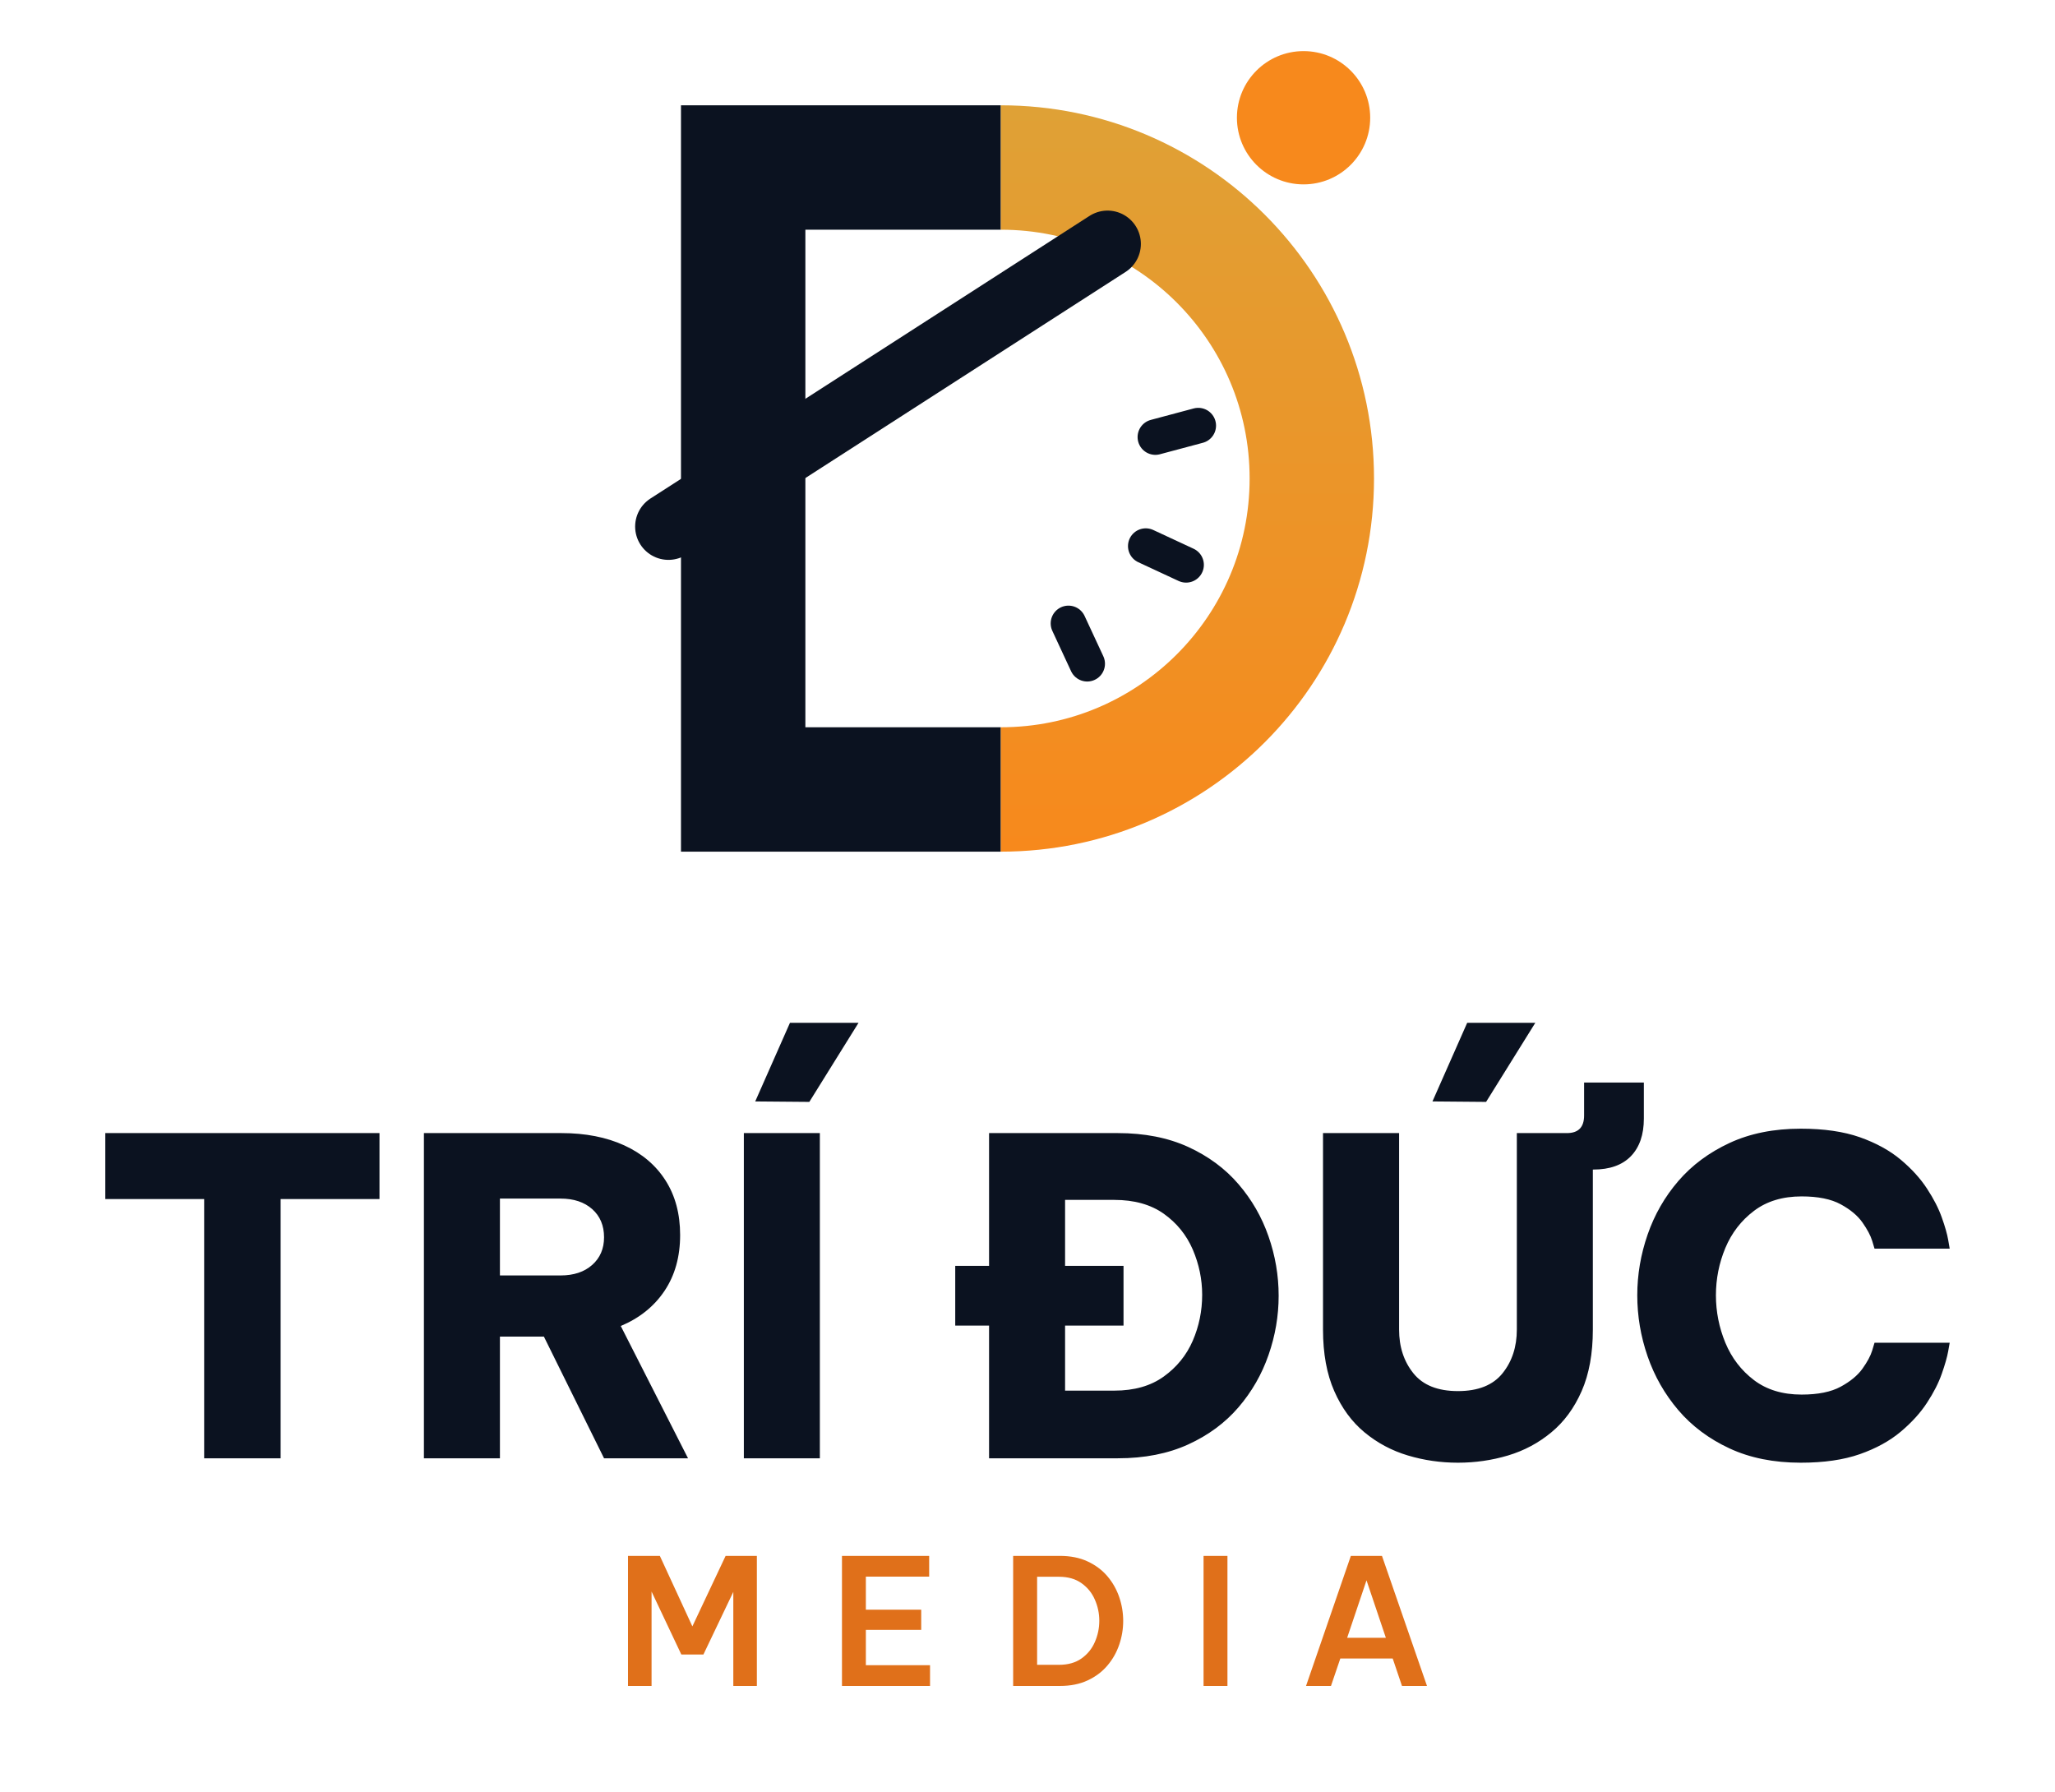
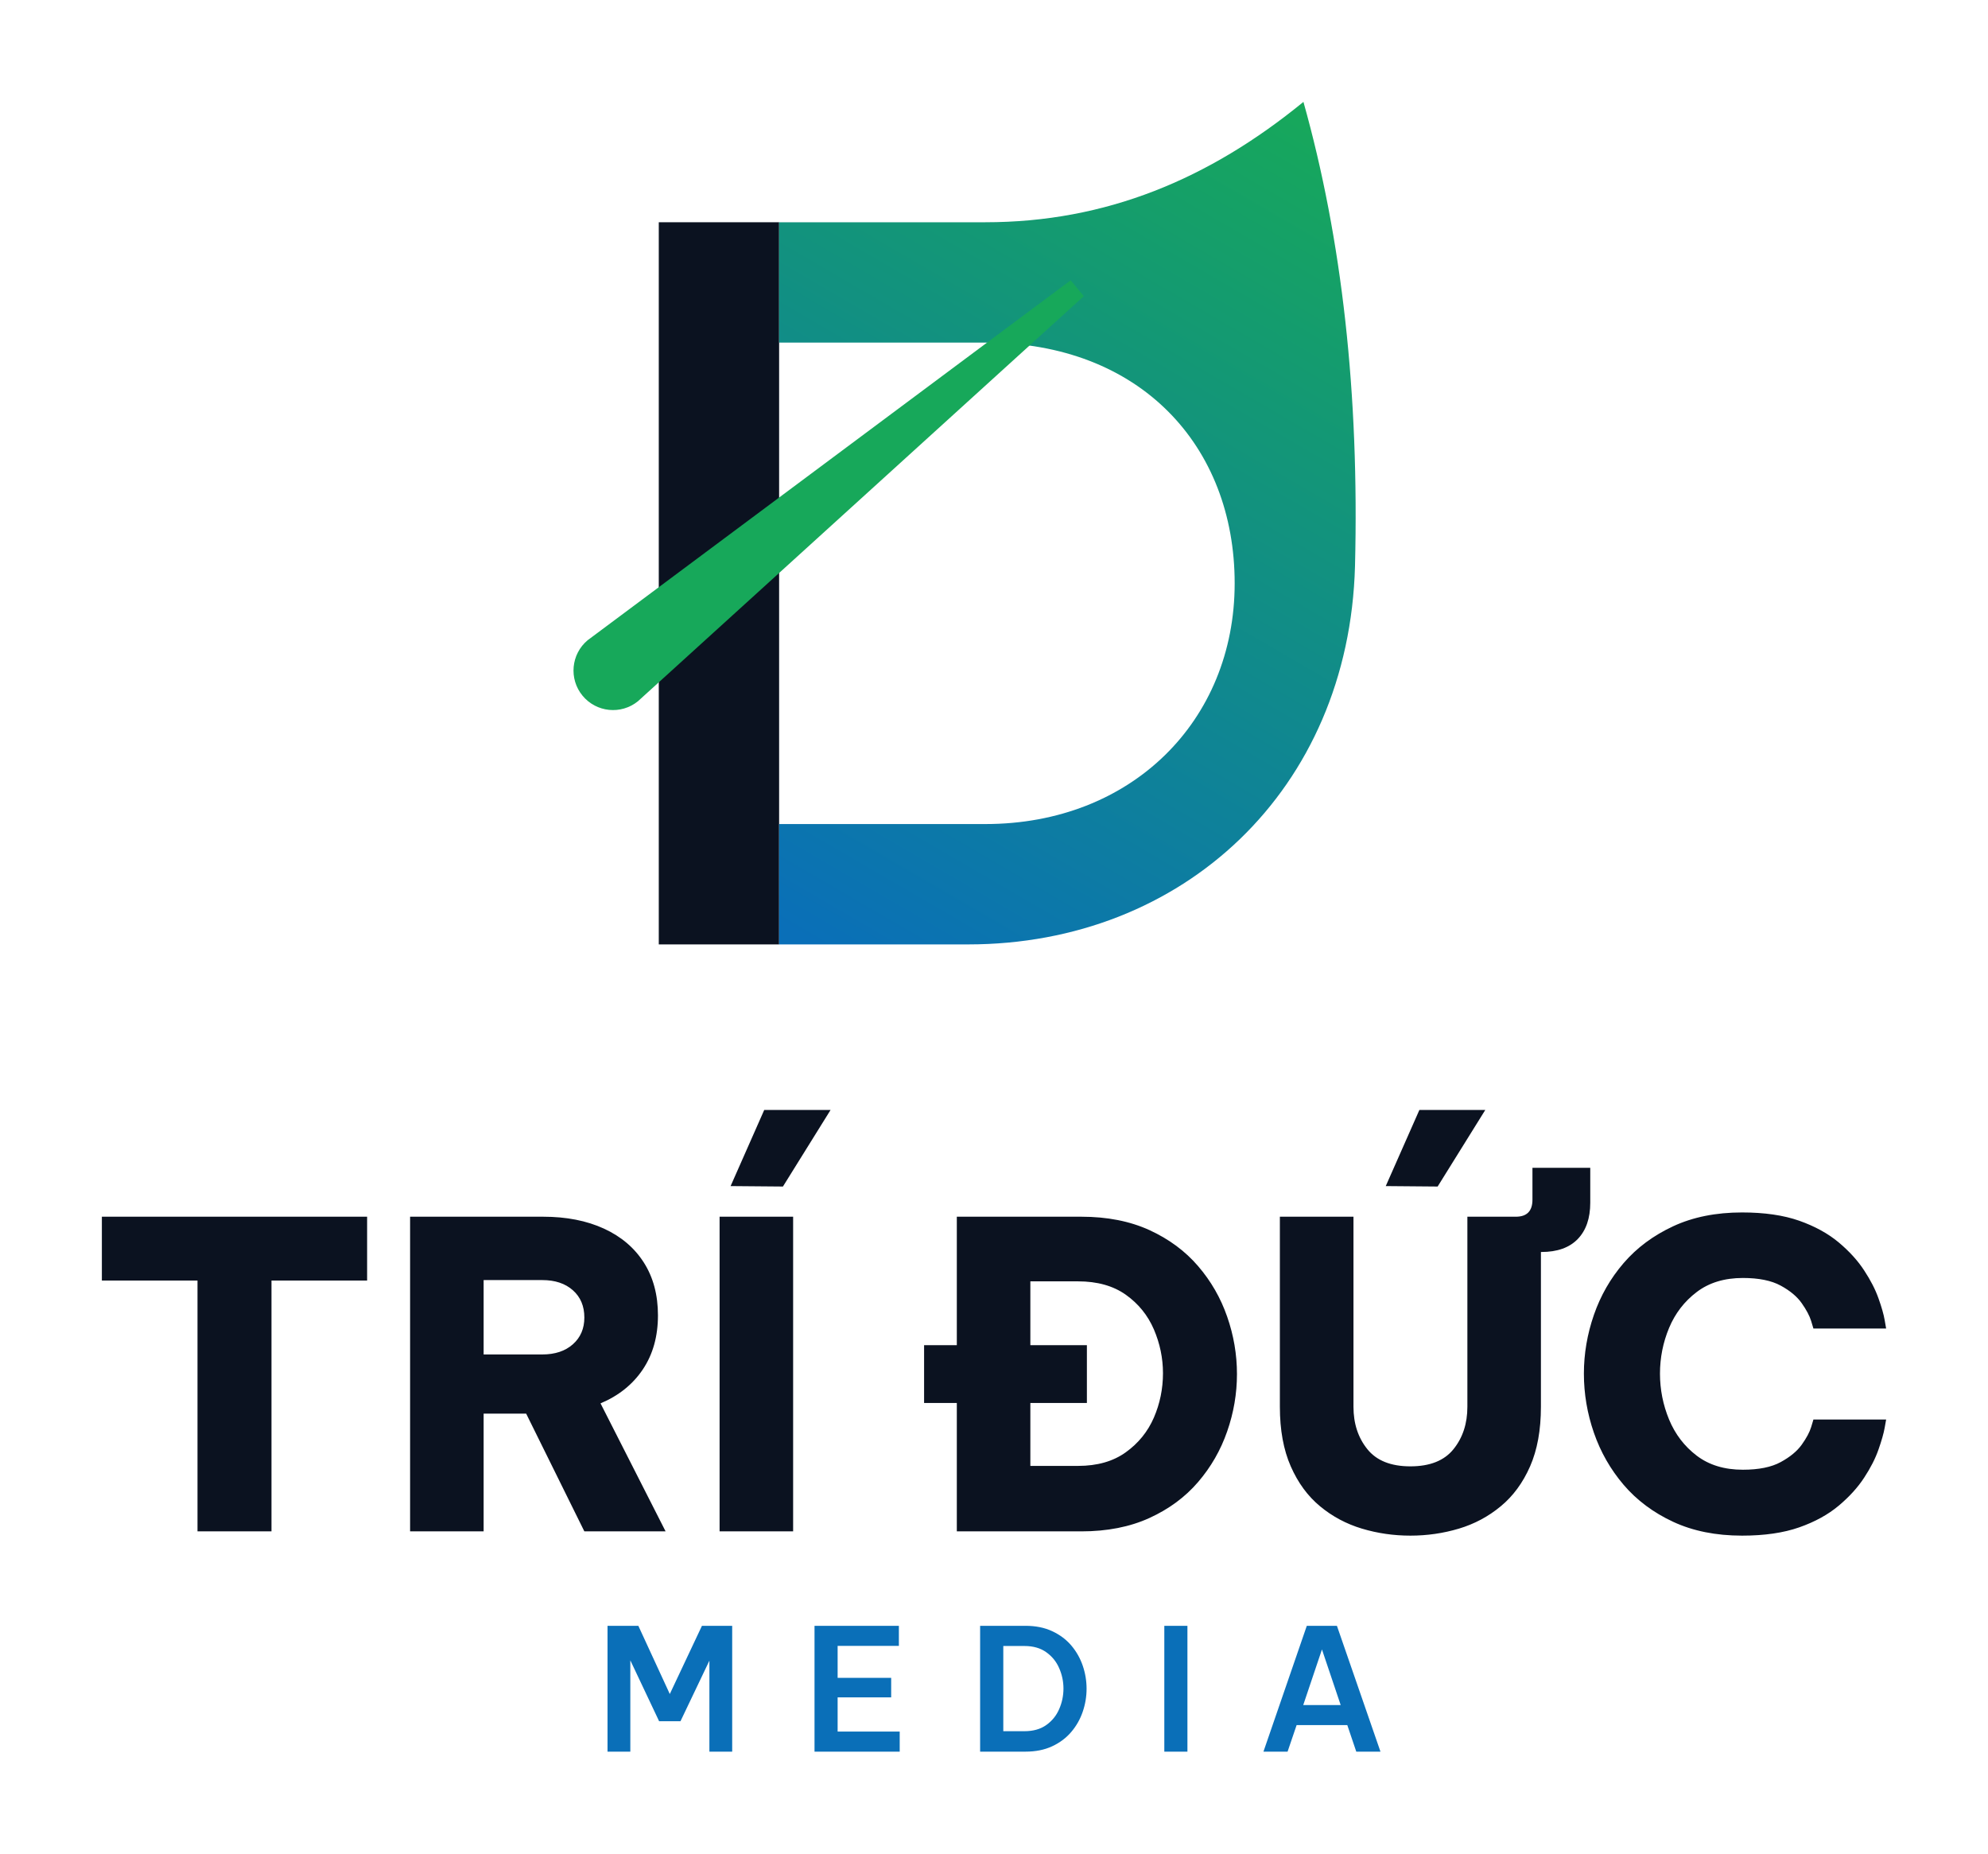
- <svg xmlns="http://www.w3.org/2000/svg" viewBox="-95.12 -12.7 312.24 272.16" role="img" aria-label="Trí Đức Media">
+ <svg xmlns="http://www.w3.org/2000/svg" viewBox="-95.12 -31.6 312.24 291.06" role="img" aria-label="Trí Đức Media">
  <defs>
-     <linearGradient id="v-color-g" gradientUnits="userSpaceOnUse" x1="0" y1="18" x2="0" y2="102">
-       <stop offset="0" stop-color="#DFA136" />
-       <stop offset="1" stop-color="#F7891C" />
+     <linearGradient id="v-color-g" gradientUnits="userSpaceOnUse" x1="40" y1="102" x2="97" y2="4">
+       <stop offset="0" stop-color="#0A6FB8" />
+       <stop offset="1" stop-color="#17A85A" />
    </linearGradient>
  </defs>
  <g transform="translate(61 60) scale(1.35) translate(-61 -60)">
-     <path fill="#0B1220" d="M22 18H58V32H36V88H58V102H22Z" />
-     <path fill="none" stroke="url(#v-color-g)" stroke-width="14" d="M58 25A35 35 0 0 1 58 95" />
-     <path fill="none" stroke="#0B1220" stroke-width="4" stroke-linecap="round" d="M75.39 55.34L80.22 54.05M74.31 67.61L78.85 69.72M65.61 76.31L67.72 80.85" />
-     <path fill="none" stroke="#0B1220" stroke-width="7.5" stroke-linecap="round" d="M20.59 65.41L70.01 33.6" />
-     <circle cx="92.07" cy="19.4" r="7.5" fill="#F7891C" />
+     <rect x="22" y="18" width="14" height="84" fill="#0B1220" />
+     <path fill="url(#v-color-g)" fill-rule="evenodd" d="M36 18H60C74 18 86 13 97 4C101.5 20 103.5 38 103 58C102.3 84 83 102 58 102H36ZM36 32H60C78 32 89 44 89 60C89 76 77 88 60 88H36Z" />
+     <path fill="#17A85A" d="M19.57 73.72L71.45 26.6L69.92 24.75L13.72 66.62A4.6 4.6 0 0 0 19.57 73.72Z" />
  </g>
  <path fill="#0B1220" d="M-52.48 208.87L-64.10 208.87L-64.10 169.48L-79.12 169.48L-79.12 159.46L-37.46 159.46L-37.46 169.48L-52.48 169.48L-52.48 208.87ZM-19.16 208.87L-30.71 208.87L-30.71 159.46L-9.81 159.46Q-4.34 159.46-0.26 161.33Q3.81 163.20 6.01 166.67Q8.22 170.14 8.22 174.95L8.22 174.95Q8.22 179.89 5.85 183.43Q3.48 186.97-0.80 188.77L-0.80 188.77L9.42 208.87L-3.34 208.87L-12.48 190.38L-19.16 190.38L-19.16 208.87ZM-9.95 169.41L-9.95 169.41L-19.16 169.41L-19.16 181.09L-9.95 181.09Q-6.94 181.09-5.14 179.49Q-3.34 177.89-3.34 175.29L-3.34 175.29Q-3.34 172.61-5.14 171.01Q-6.94 169.41-9.95 169.41ZM35.33 142.70L27.85 154.72L19.63 154.65L24.91 142.70L35.33 142.70ZM29.45 208.87L17.90 208.87L17.90 159.46L29.45 159.46L29.45 208.87ZM74.72 208.87L55.16 208.87L55.16 188.71L50.02 188.71L50.02 179.63L55.16 179.63L55.16 159.46L74.72 159.46Q80.80 159.46 85.41 161.56Q90.01 163.67 93.05 167.21Q96.09 170.74 97.62 175.15Q99.16 179.56 99.16 184.17L99.16 184.17Q99.16 188.77 97.62 193.18Q96.09 197.59 93.05 201.13Q90.01 204.67 85.41 206.77Q80.80 208.87 74.72 208.87L74.72 208.87ZM75.59 179.63L75.59 188.71L66.71 188.71L66.71 198.59L74.19 198.59Q78.73 198.59 81.70 196.45Q84.67 194.32 86.11 191.01Q87.54 187.70 87.54 184.03L87.54 184.03Q87.54 180.49 86.11 177.15Q84.67 173.82 81.70 171.71Q78.73 169.61 74.19 169.61L74.19 169.61L66.71 169.61L66.71 179.63L75.59 179.63ZM138.16 142.70L130.68 154.72L122.53 154.65L127.81 142.70L138.16 142.70ZM126.40 209.54L126.40 209.54Q122.46 209.54 118.79 208.44Q115.12 207.34 112.21 204.93Q109.31 202.53 107.61 198.66Q105.90 194.78 105.90 189.31L105.90 189.31L105.90 159.46L117.46 159.46L117.46 189.31Q117.46 193.25 119.63 195.95Q121.80 198.66 126.40 198.66L126.40 198.66Q131.01 198.66 133.18 195.95Q135.35 193.25 135.35 189.31L135.35 189.31L135.35 159.46L142.96 159.46Q145.57 159.46 145.57 156.79L145.57 156.79L145.57 151.78L154.65 151.78L154.65 157.26Q154.65 160.93 152.68 162.97Q150.71 165.00 146.97 165.00L146.97 165.00L146.90 165.00L146.90 189.31Q146.90 194.78 145.20 198.66Q143.50 202.53 140.59 204.93Q137.69 207.34 134.02 208.44Q130.34 209.54 126.40 209.54ZM178.49 209.54L178.49 209.54Q172.34 209.54 167.67 207.37Q163.00 205.20 159.89 201.56Q156.79 197.92 155.22 193.38Q153.65 188.84 153.65 184.10L153.65 184.10Q153.65 179.42 155.22 174.88Q156.79 170.34 159.89 166.74Q163.00 163.13 167.67 160.96Q172.34 158.79 178.49 158.79L178.49 158.79Q183.76 158.79 187.47 160.09Q191.17 161.40 193.68 163.50Q196.18 165.60 197.68 167.91Q199.19 170.21 199.92 172.28Q200.66 174.35 200.89 175.69Q201.12 177.02 201.12 177.02L201.12 177.02L189.70 177.02Q189.70 177.02 189.34 175.82Q188.97 174.62 187.87 173.05Q186.77 171.48 184.56 170.28Q182.36 169.08 178.62 169.08L178.62 169.08Q174.28 169.08 171.38 171.28Q168.47 173.48 167.03 176.92Q165.60 180.36 165.60 184.10L165.60 184.10Q165.60 187.84 167.03 191.31Q168.47 194.78 171.38 196.99Q174.28 199.19 178.62 199.19L178.62 199.19Q182.36 199.19 184.56 197.99Q186.77 196.79 187.87 195.25Q188.97 193.71 189.34 192.51Q189.70 191.31 189.70 191.31L189.70 191.31L201.12 191.31Q201.12 191.31 200.89 192.61Q200.66 193.91 199.92 196.02Q199.19 198.12 197.68 200.42Q196.18 202.73 193.68 204.83Q191.17 206.94 187.47 208.24Q183.76 209.54 178.49 209.54Z" />
-   <path fill="#E0701A" d="M3.88 243.46L0.30 243.46L0.30 223.70L5.14 223.70L10.08 234.41L15.13 223.70L19.88 223.70L19.88 243.46L16.30 243.46L16.30 229.17L11.76 238.68L8.40 238.68L3.88 229.12L3.88 243.46ZM46.19 243.46L32.81 243.46L32.81 223.70L46.06 223.70L46.06 226.85L36.44 226.85L36.44 231.87L44.85 231.87L44.85 234.94L36.44 234.94L36.44 240.31L46.19 240.31L46.19 243.46ZM65.93 243.46L58.82 243.46L58.82 223.70L65.93 223.70Q68.33 223.70 70.13 224.54Q71.94 225.38 73.14 226.79Q74.34 228.21 74.94 229.97Q75.54 231.73 75.54 233.58L75.54 233.58Q75.54 235.42 74.94 237.18Q74.34 238.95 73.14 240.36Q71.94 241.78 70.13 242.62Q68.33 243.46 65.93 243.46L65.93 243.46ZM65.77 226.87L65.77 226.87L62.46 226.87L62.46 240.25L65.77 240.25Q67.85 240.25 69.21 239.28Q70.58 238.31 71.24 236.77Q71.91 235.23 71.91 233.55L71.91 233.55Q71.91 231.89 71.24 230.36Q70.58 228.82 69.21 227.85Q67.85 226.87 65.77 226.87ZM91.38 243.46L87.75 243.46L87.75 223.70L91.38 223.70L91.38 243.46ZM107.11 243.46L103.32 243.46L110.13 223.70L114.86 223.70L121.70 243.46L117.90 243.46L116.49 239.29L108.53 239.29L107.11 243.46ZM112.51 227.41L109.57 236.14L115.45 236.14L112.51 227.41Z" />
+   <path fill="#0A6FB8" d="M3.88 243.46L0.30 243.46L0.30 223.70L5.14 223.70L10.08 234.41L15.13 223.70L19.88 223.70L19.88 243.46L16.30 243.46L16.30 229.17L11.76 238.68L8.40 238.68L3.88 229.12L3.88 243.46ZM46.19 243.46L32.81 243.46L32.81 223.70L46.06 223.70L46.06 226.85L36.44 226.85L36.44 231.87L44.85 231.87L44.85 234.94L36.44 234.94L36.44 240.31L46.19 240.31L46.19 243.46ZM65.93 243.46L58.82 243.46L58.82 223.70L65.93 223.70Q68.33 223.70 70.13 224.54Q71.94 225.38 73.14 226.79Q74.34 228.21 74.94 229.97Q75.54 231.73 75.54 233.58L75.54 233.58Q75.54 235.42 74.94 237.18Q74.34 238.95 73.14 240.36Q71.94 241.78 70.13 242.62Q68.33 243.46 65.93 243.46L65.93 243.46ZM65.77 226.87L65.77 226.87L62.46 226.87L62.46 240.25L65.77 240.25Q67.85 240.25 69.21 239.28Q70.58 238.31 71.24 236.77Q71.91 235.23 71.91 233.55L71.91 233.55Q71.91 231.89 71.24 230.36Q70.58 228.82 69.21 227.85Q67.85 226.87 65.77 226.87ZM91.38 243.46L87.75 243.46L87.75 223.70L91.38 223.70L91.38 243.46ZM107.11 243.46L103.32 243.46L110.13 223.70L114.86 223.70L121.70 243.46L117.90 243.46L116.49 239.29L108.53 239.29L107.11 243.46ZM112.51 227.41L109.57 236.14L115.45 236.14L112.51 227.41Z" />
</svg>
